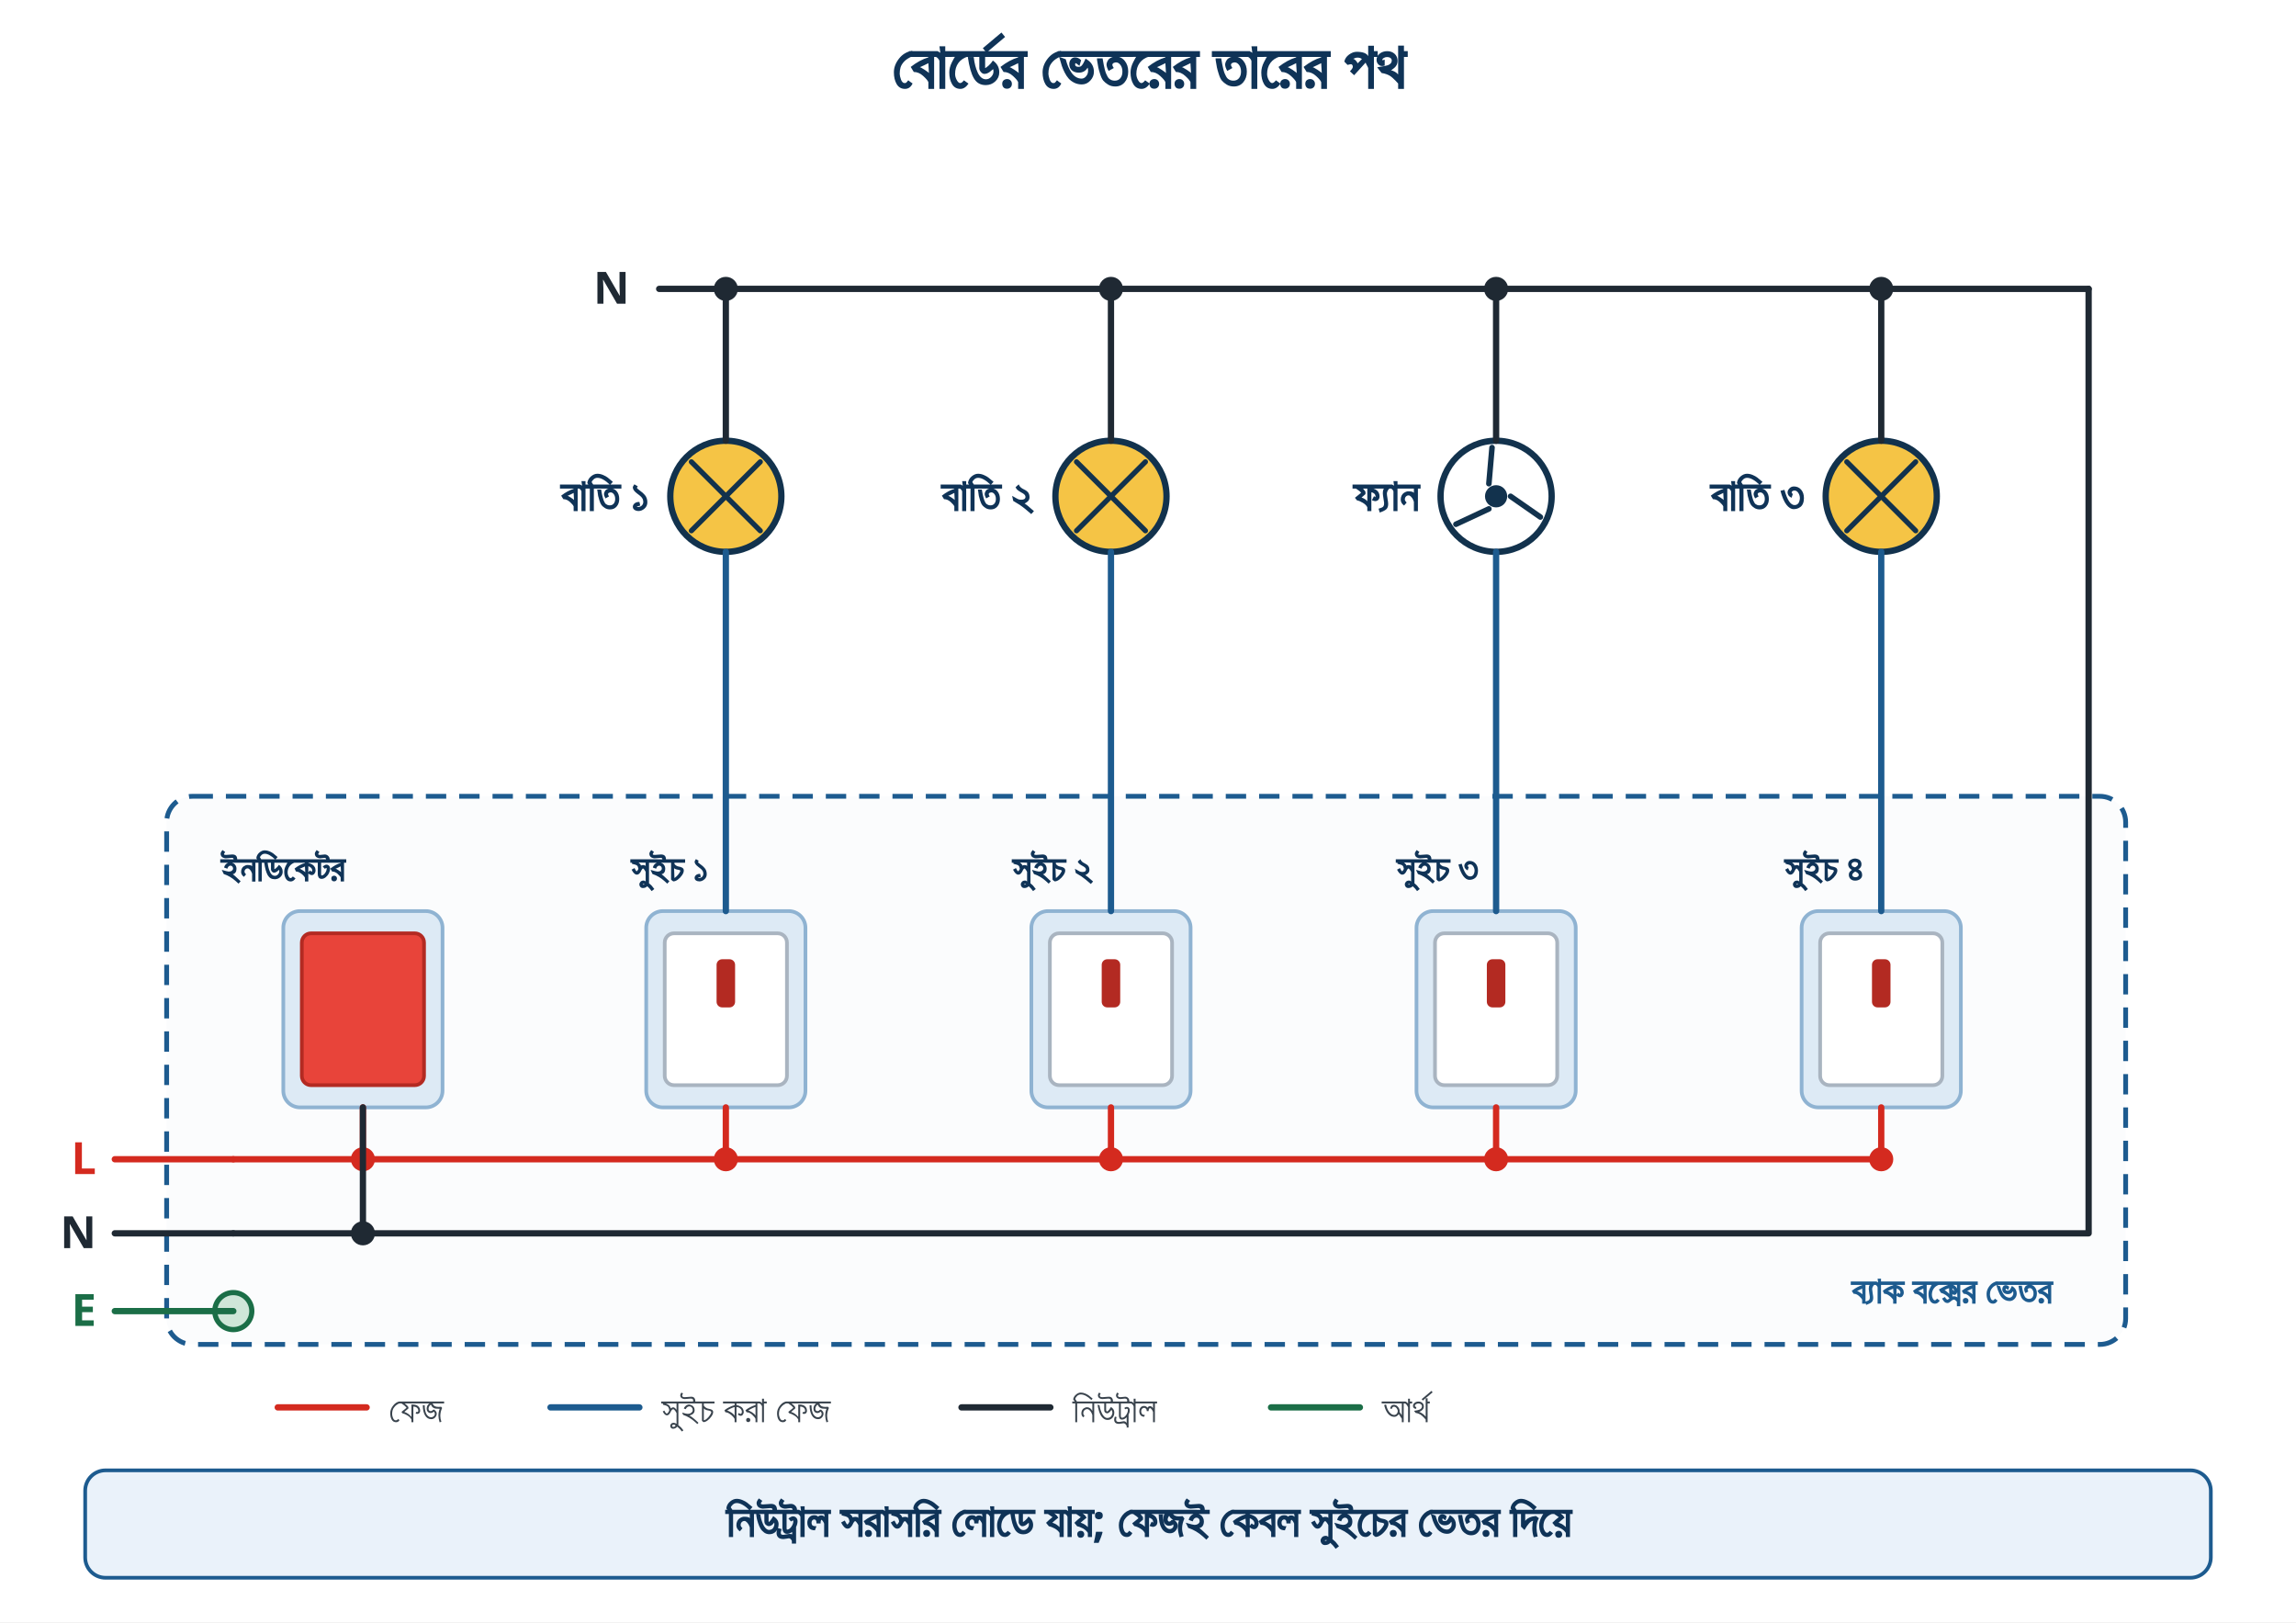
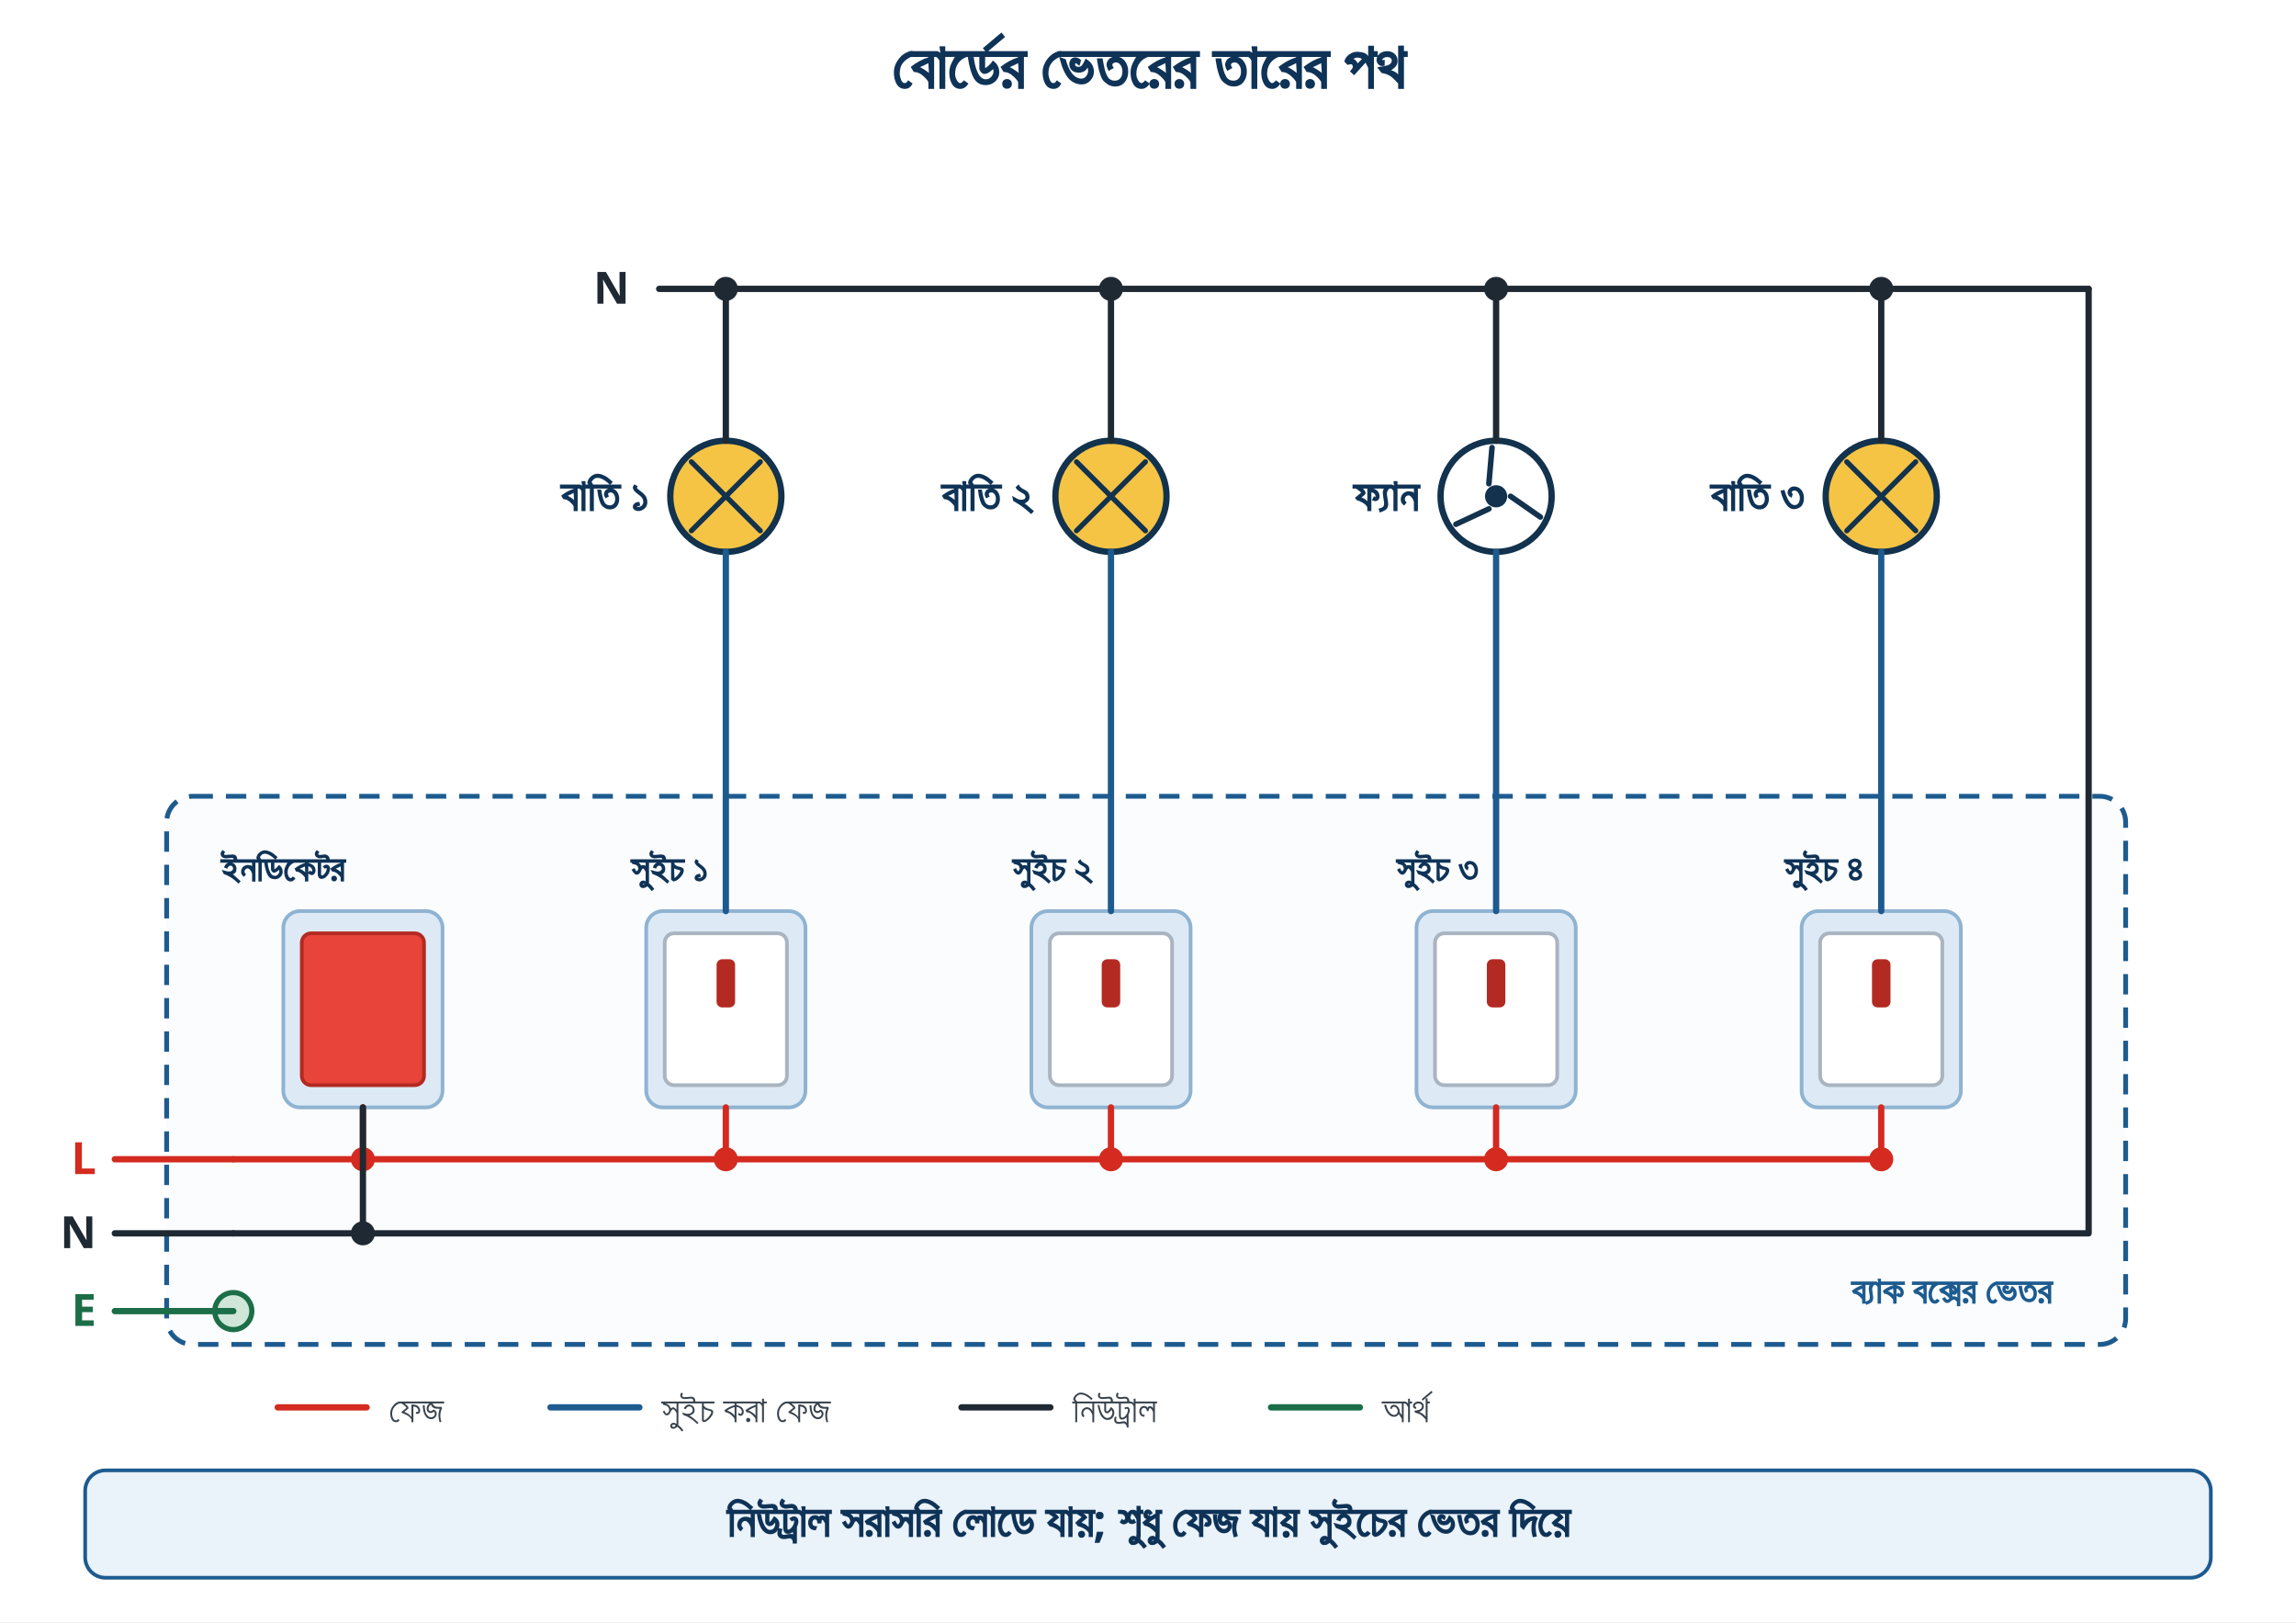
<svg xmlns="http://www.w3.org/2000/svg" width="1240" height="876" viewBox="0 0 1240 876">
  <rect width="1240" height="876" fill="#FFFFFF" />
  <text x="620.0" y="48.0" font-family="Kalpurush" font-size="34" font-weight="700" fill="#0F3357" text-anchor="middle">বোর্ডের ভেতরের তারের পথ</text>
  <circle cx="392.0" cy="268.0" r="30.0" fill="#F5C445" stroke="#12324D" stroke-width="3.4" />
  <path d="M 373.4 249.4 L 410.6 286.6" fill="none" stroke="#12324D" stroke-width="2.8" stroke-linecap="round" stroke-linejoin="round" />
  <path d="M 410.6 249.4 L 373.4 286.6" fill="none" stroke="#12324D" stroke-width="2.8" stroke-linecap="round" stroke-linejoin="round" />
  <text x="350.0" y="276.0" font-family="Kalpurush" font-size="24" font-weight="700" fill="#0F3357" text-anchor="end">বাতি ১</text>
  <circle cx="600.0" cy="268.0" r="30.0" fill="#F5C445" stroke="#12324D" stroke-width="3.4" />
  <path d="M 581.4 249.4 L 618.6 286.6" fill="none" stroke="#12324D" stroke-width="2.8" stroke-linecap="round" stroke-linejoin="round" />
  <path d="M 618.6 249.4 L 581.4 286.6" fill="none" stroke="#12324D" stroke-width="2.8" stroke-linecap="round" stroke-linejoin="round" />
  <text x="558.0" y="276.0" font-family="Kalpurush" font-size="24" font-weight="700" fill="#0F3357" text-anchor="end">বাতি ২</text>
  <circle cx="808.0" cy="268.0" r="30.0" fill="#FFFFFF" stroke="#12324D" stroke-width="3.4" />
  <path d="M 815.8 268.0 L 831.9 279.2" fill="none" stroke="#12324D" stroke-width="3.0" stroke-linecap="round" stroke-linejoin="round" />
  <path d="M 804.1 274.8 L 786.3 283.1" fill="none" stroke="#12324D" stroke-width="3.0" stroke-linecap="round" stroke-linejoin="round" />
  <path d="M 804.1 261.2 L 805.8 241.7" fill="none" stroke="#12324D" stroke-width="3.0" stroke-linecap="round" stroke-linejoin="round" />
  <circle cx="808.0" cy="268.0" r="6.0" fill="#12324D" stroke="none" stroke-width="2" />
  <text x="766.0" y="276.0" font-family="Kalpurush" font-size="24" font-weight="700" fill="#0F3357" text-anchor="end">ফ্যান</text>
  <circle cx="1016.0" cy="268.0" r="30.0" fill="#F5C445" stroke="#12324D" stroke-width="3.4" />
  <path d="M 997.4 249.4 L 1034.6 286.6" fill="none" stroke="#12324D" stroke-width="2.8" stroke-linecap="round" stroke-linejoin="round" />
  <path d="M 1034.6 249.4 L 997.4 286.6" fill="none" stroke="#12324D" stroke-width="2.8" stroke-linecap="round" stroke-linejoin="round" />
  <text x="974.0" y="276.0" font-family="Kalpurush" font-size="24" font-weight="700" fill="#0F3357" text-anchor="end">বাতি ৩</text>
  <path d="M 1128 156 L 356 156" fill="none" stroke="#1F2933" stroke-width="3.4" stroke-linecap="round" stroke-linejoin="round" />
  <path d="M 392 156 L 392 238" fill="none" stroke="#1F2933" stroke-width="3.4" stroke-linecap="round" stroke-linejoin="round" />
  <circle cx="392.0" cy="156.0" r="6.5" fill="#1F2933" stroke="none" stroke-width="2" />
  <path d="M 600 156 L 600 238" fill="none" stroke="#1F2933" stroke-width="3.4" stroke-linecap="round" stroke-linejoin="round" />
  <circle cx="600.0" cy="156.0" r="6.5" fill="#1F2933" stroke="none" stroke-width="2" />
  <path d="M 808 156 L 808 238" fill="none" stroke="#1F2933" stroke-width="3.4" stroke-linecap="round" stroke-linejoin="round" />
  <circle cx="808.0" cy="156.0" r="6.5" fill="#1F2933" stroke="none" stroke-width="2" />
  <path d="M 1016 156 L 1016 238" fill="none" stroke="#1F2933" stroke-width="3.4" stroke-linecap="round" stroke-linejoin="round" />
  <circle cx="1016.0" cy="156.0" r="6.5" fill="#1F2933" stroke="none" stroke-width="2" />
  <text x="340.0" y="164.0" font-family="Kalpurush" font-size="24" font-weight="700" fill="#1F2933" text-anchor="end">N</text>
  <rect x="90.0" y="430.0" width="1058.0" height="296.0" rx="14" fill="#FBFCFD" stroke="#1D5B8F" stroke-width="2.6" stroke-dasharray="11 7" />
  <text x="1108.0" y="704.0" font-family="Kalpurush" font-size="20" font-weight="700" fill="#1D5B8F" text-anchor="end">ব্যাক বক্সের ভেতর</text>
  <rect x="153.0" y="492.0" width="86.0" height="106.0" rx="9" fill="#DDEAF5" stroke="#8FB3D2" stroke-width="2" />
  <rect x="163.0" y="504.0" width="66.0" height="82.0" rx="5" fill="#E8443A" stroke="#B32A22" stroke-width="2" />
  <text x="186.0" y="476.0" font-family="Kalpurush" font-size="20" font-weight="700" fill="#0F3357" text-anchor="end">ইনডিকেটর</text>
  <rect x="349.0" y="492.0" width="86.0" height="106.0" rx="9" fill="#DDEAF5" stroke="#8FB3D2" stroke-width="2" />
  <rect x="359.0" y="504.0" width="66.0" height="82.0" rx="5" fill="#FFFFFF" stroke="#A9B4C0" stroke-width="2" />
  <rect x="387.0" y="518.0" width="10.0" height="26.0" rx="3" fill="#B32A22" stroke="none" stroke-width="0" />
  <text x="382.0" y="476.0" font-family="Kalpurush" font-size="20" font-weight="700" fill="#0F3357" text-anchor="end">সুইচ ১</text>
  <rect x="557.0" y="492.0" width="86.0" height="106.0" rx="9" fill="#DDEAF5" stroke="#8FB3D2" stroke-width="2" />
  <rect x="567.0" y="504.0" width="66.0" height="82.0" rx="5" fill="#FFFFFF" stroke="#A9B4C0" stroke-width="2" />
  <rect x="595.0" y="518.0" width="10.0" height="26.0" rx="3" fill="#B32A22" stroke="none" stroke-width="0" />
  <text x="590.0" y="476.0" font-family="Kalpurush" font-size="20" font-weight="700" fill="#0F3357" text-anchor="end">সুইচ ২</text>
  <rect x="765.0" y="492.0" width="86.0" height="106.0" rx="9" fill="#DDEAF5" stroke="#8FB3D2" stroke-width="2" />
  <rect x="775.0" y="504.0" width="66.0" height="82.0" rx="5" fill="#FFFFFF" stroke="#A9B4C0" stroke-width="2" />
  <rect x="803.0" y="518.0" width="10.0" height="26.0" rx="3" fill="#B32A22" stroke="none" stroke-width="0" />
  <text x="798.0" y="476.0" font-family="Kalpurush" font-size="20" font-weight="700" fill="#0F3357" text-anchor="end">সুইচ ৩</text>
  <rect x="973.0" y="492.0" width="86.0" height="106.0" rx="9" fill="#DDEAF5" stroke="#8FB3D2" stroke-width="2" />
  <rect x="983.0" y="504.0" width="66.0" height="82.0" rx="5" fill="#FFFFFF" stroke="#A9B4C0" stroke-width="2" />
  <rect x="1011.0" y="518.0" width="10.0" height="26.0" rx="3" fill="#B32A22" stroke="none" stroke-width="0" />
  <text x="1006.0" y="476.0" font-family="Kalpurush" font-size="20" font-weight="700" fill="#0F3357" text-anchor="end">সুইচ ৪</text>
  <path d="M 126 626 L 1016 626" fill="none" stroke="#D42A1F" stroke-width="3.4" stroke-linecap="round" stroke-linejoin="round" />
  <path d="M 196 626 L 196 598" fill="none" stroke="#D42A1F" stroke-width="3.4" stroke-linecap="round" stroke-linejoin="round" />
  <circle cx="196.0" cy="626.0" r="6.5" fill="#D42A1F" stroke="none" stroke-width="2" />
  <path d="M 392 626 L 392 598" fill="none" stroke="#D42A1F" stroke-width="3.4" stroke-linecap="round" stroke-linejoin="round" />
  <circle cx="392.0" cy="626.0" r="6.5" fill="#D42A1F" stroke="none" stroke-width="2" />
  <path d="M 600 626 L 600 598" fill="none" stroke="#D42A1F" stroke-width="3.4" stroke-linecap="round" stroke-linejoin="round" />
  <circle cx="600.0" cy="626.0" r="6.5" fill="#D42A1F" stroke="none" stroke-width="2" />
  <path d="M 808 626 L 808 598" fill="none" stroke="#D42A1F" stroke-width="3.4" stroke-linecap="round" stroke-linejoin="round" />
  <circle cx="808.0" cy="626.0" r="6.5" fill="#D42A1F" stroke="none" stroke-width="2" />
  <path d="M 1016 626 L 1016 598" fill="none" stroke="#D42A1F" stroke-width="3.4" stroke-linecap="round" stroke-linejoin="round" />
  <circle cx="1016.0" cy="626.0" r="6.5" fill="#D42A1F" stroke="none" stroke-width="2" />
  <path d="M 126 666 L 1128 666 L 1128 156" fill="none" stroke="#1F2933" stroke-width="3.4" stroke-linecap="round" stroke-linejoin="round" />
  <path d="M 196 666 L 196 598" fill="none" stroke="#1F2933" stroke-width="3.4" stroke-linecap="round" stroke-linejoin="round" />
  <circle cx="196.0" cy="666.0" r="6.5" fill="#1F2933" stroke="none" stroke-width="2" />
  <path d="M 392 492 L 392 298" fill="none" stroke="#1D5B8F" stroke-width="3.4" stroke-linecap="round" stroke-linejoin="round" />
  <path d="M 600 492 L 600 298" fill="none" stroke="#1D5B8F" stroke-width="3.4" stroke-linecap="round" stroke-linejoin="round" />
  <path d="M 808 492 L 808 298" fill="none" stroke="#1D5B8F" stroke-width="3.4" stroke-linecap="round" stroke-linejoin="round" />
  <path d="M 1016 492 L 1016 298" fill="none" stroke="#1D5B8F" stroke-width="3.4" stroke-linecap="round" stroke-linejoin="round" />
  <circle cx="126.0" cy="708.0" r="10.0" fill="#CFE6D8" stroke="#1B6E47" stroke-width="2.8" />
  <path d="M 62 626 L 126 626" fill="none" stroke="#D42A1F" stroke-width="3.4" stroke-linecap="round" stroke-linejoin="round" />
  <text x="52.0" y="634.0" font-family="Kalpurush" font-size="24" font-weight="700" fill="#D42A1F" text-anchor="end">L</text>
  <path d="M 62 666 L 126 666" fill="none" stroke="#1F2933" stroke-width="3.4" stroke-linecap="round" stroke-linejoin="round" />
  <text x="52.0" y="674.0" font-family="Kalpurush" font-size="24" font-weight="700" fill="#1F2933" text-anchor="end">N</text>
  <path d="M 62 708 L 126 708" fill="none" stroke="#1B6E47" stroke-width="3.4" stroke-linecap="round" stroke-linejoin="round" />
  <text x="52.0" y="716.0" font-family="Kalpurush" font-size="24" font-weight="700" fill="#1B6E47" text-anchor="end">E</text>
  <path d="M 150 760 L 198 760" fill="none" stroke="#D42A1F" stroke-width="3.4" stroke-linecap="round" stroke-linejoin="round" />
  <text x="210.0" y="768.0" font-family="Kalpurush" font-size="20" font-weight="400" fill="#39434D" text-anchor="start">ফেজ</text>
  <path d="M 297.31 760 L 345.31 760" fill="none" stroke="#1D5B8F" stroke-width="3.4" stroke-linecap="round" stroke-linejoin="round" />
  <text x="357.3" y="768.0" font-family="Kalpurush" font-size="20" font-weight="400" fill="#39434D" text-anchor="start">সুইচ করা ফেজ</text>
  <path d="M 519.27 760 L 567.27 760" fill="none" stroke="#1F2933" stroke-width="3.4" stroke-linecap="round" stroke-linejoin="round" />
  <text x="579.3" y="768.0" font-family="Kalpurush" font-size="20" font-weight="400" fill="#39434D" text-anchor="start">নিউট্রাল</text>
  <path d="M 686.44 760 L 734.44 760" fill="none" stroke="#1B6E47" stroke-width="3.4" stroke-linecap="round" stroke-linejoin="round" />
  <text x="746.4" y="768.0" font-family="Kalpurush" font-size="20" font-weight="400" fill="#39434D" text-anchor="start">আর্থ</text>
  <rect x="46.0" y="794.0" width="1148.0" height="58.0" rx="11" fill="#EAF2FA" stroke="#1D5B8F" stroke-width="2" />
-   <text x="620.0" y="830.0" font-family="Kalpurush" font-size="24.5" font-weight="700" fill="#0F3357" text-anchor="middle">নিউট্রাল সরাসরি লোডে যায়; ফেজই কেবল সুইচের ভেতর দিয়ে</text>
+   <text x="620.0" y="830.0" font-family="Kalpurush" font-size="24.5" font-weight="700" fill="#0F3357" text-anchor="middle">নিউট্রাল সরাসরি লোডে যায়; শুধু ফেজ যায় সুইচের ভেতর দিয়ে</text>
</svg>
